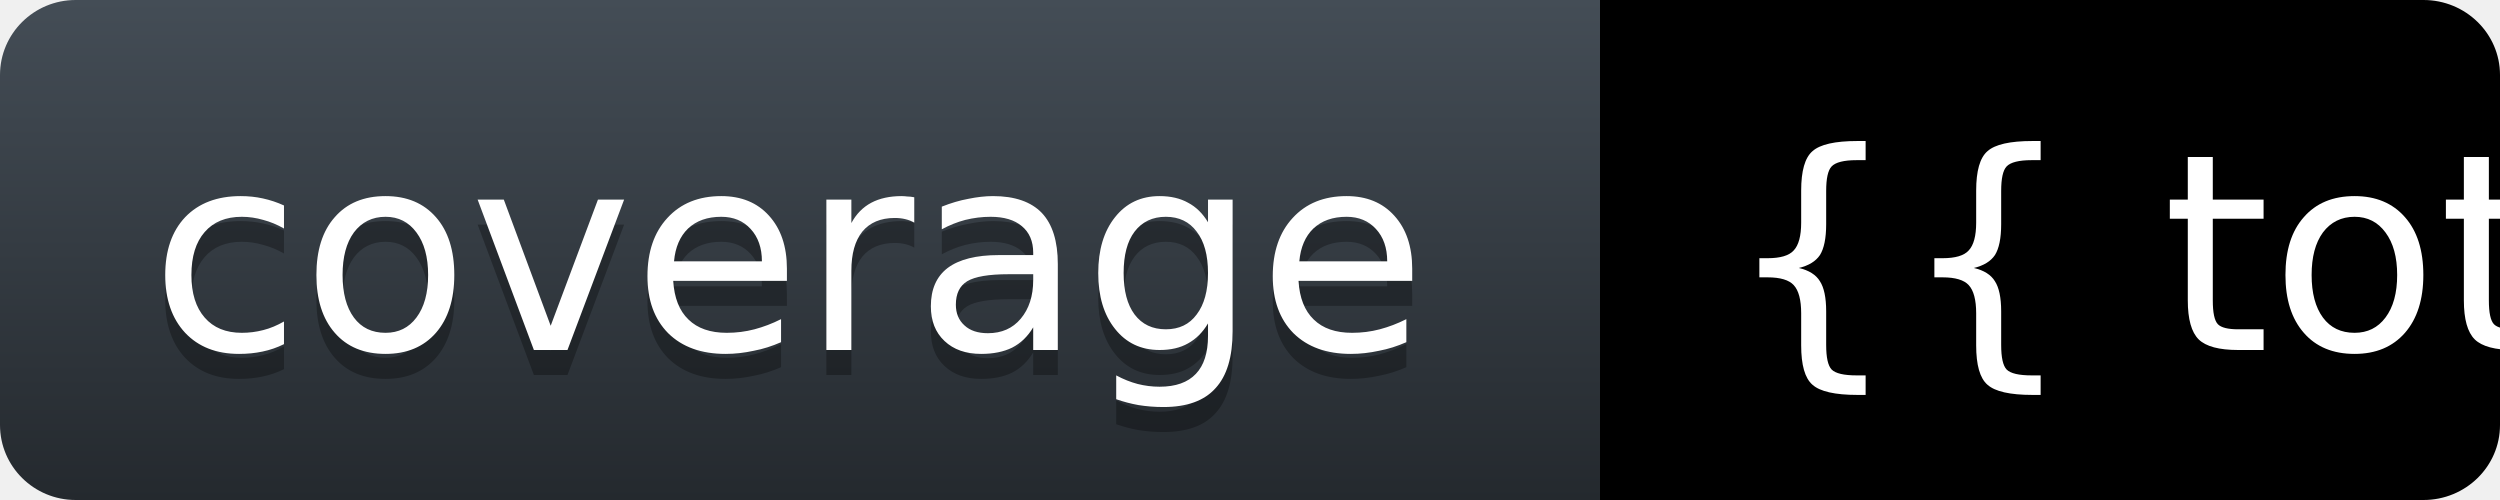
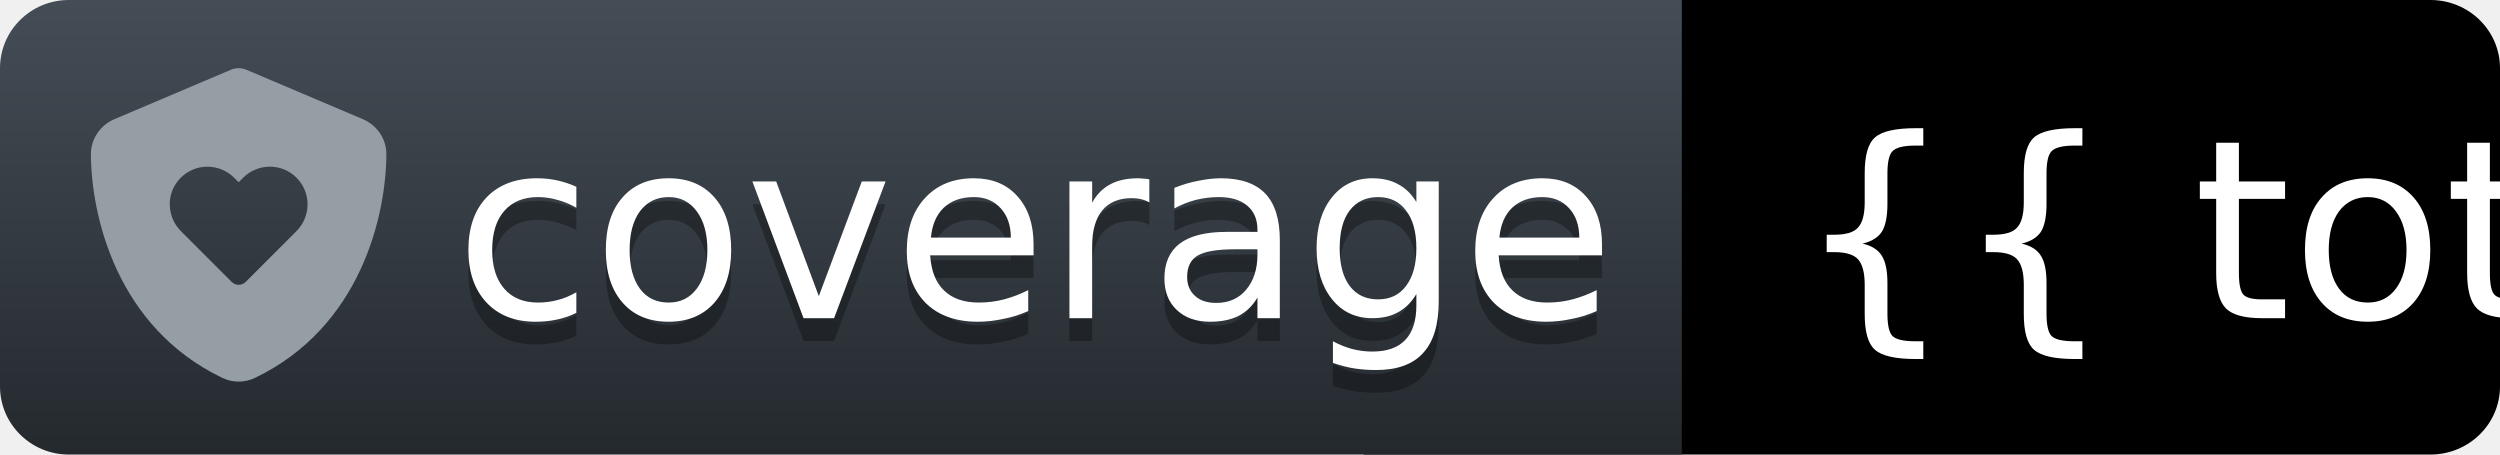
- <svg xmlns="http://www.w3.org/2000/svg" width="100" height="20">
+ <svg xmlns="http://www.w3.org/2000/svg" width="110" height="20">
  <defs>
    <linearGradient id="workflow-fill" x1="50%" y1="0%" x2="50%" y2="100%">
      <stop stop-color="#444D56" offset="0%" />
      <stop stop-color="#24292E" offset="100%" />
    </linearGradient>
    <linearGradient id="state-fill" x1="50%" y1="0%" x2="50%" y2="100%">
      <stop stop-color="{{ color_light }}" offset="0%" />
      <stop stop-color="{{ color_dark }}" offset="100%" />
    </linearGradient>
  </defs>
  <g fill="none" fill-rule="evenodd">
-     <g transform="translate(50)" font-family="'DejaVu Sans',Verdana,Geneva,sans-serif" font-size="11">
+     <g transform="translate(60)" font-family="'DejaVu Sans',Verdana,Geneva,sans-serif" font-size="11">
      <path d="M0 0h46.939C48.629 0 50 1.343 50 3v14c0 1.657-1.37 3-3.061 3H0V0z" id="state-bg" fill="url(#state-fill)" fill-rule="nonzero" />
      <text fill="#010101" fill-opacity=".3" aria-hidden="true">
        <tspan x="19" y="15">{{ total }}%</tspan>
      </text>
      <text fill="#FFFFFF">
        <tspan x="19" y="14">{{ total }}%</tspan>
      </text>
    </g>
    <g font-family="'DejaVu Sans',Verdana,Geneva,sans-serif" font-size="11">
-       <path id="workflow-bg" d="M0,3 C0,1.343 1.355,0 3.027,0 L64,0 L64,20 L3.027,20 C1.355,20 0,18.657 0,17 L0,3 Z" fill="url(#workflow-fill)" fill-rule="nonzero" />
+       <path id="workflow-bg" d="M0,3 C0,1.343 1.355,0 3.027,0 L74,0 L74,20 L3.027,20 C1.355,20 0,18.657 0,17 L0,3 Z" fill="url(#workflow-fill)" fill-rule="nonzero" />
      <text fill="#010101" fill-opacity=".3">
-         <tspan x="6" y="15" aria-hidden="true">coverage</tspan>
+         <tspan x="20" y="15" aria-hidden="true">coverage</tspan>
      </text>
      <text fill="#FFFFFF">
-         <tspan x="6" y="14">coverage</tspan>
+         <tspan x="20" y="14">coverage</tspan>
      </text>
    </g>
+     <path fill="#959DA5" d="M 10.863,3.079 C 10.749,3.027 10.627,3 10.5,3 10.373,3 10.251,3.027 10.137,3.079 L 5.037,5.242 c -0.596,0.252 -1.04,0.84 -1.037,1.549 0.014,2.687 1.119,7.602 5.785,9.837 0.452,0.217 0.978,0.217 1.43,0 4.666,-2.234 5.771,-7.15 5.785,-9.837 0.003,-0.71 -0.441,-1.297 -1.037,-1.549 z M 7.467,8.994 c 0,-0.915 0.742,-1.66 1.66,-1.66 0.439,0 0.861,0.176 1.173,0.485 L 10.5,8.019 10.7,7.818 c 0.311,-0.311 0.734,-0.485 1.173,-0.485 0.915,0 1.66,0.742 1.66,1.66 0,0.439 -0.176,0.861 -0.485,1.173 l -2.24,2.24 c -0.168,0.168 -0.444,0.168 -0.612,0 L 7.957,10.166 C 7.645,9.855 7.472,9.432 7.472,8.994 Z" />
  </g>
</svg>
